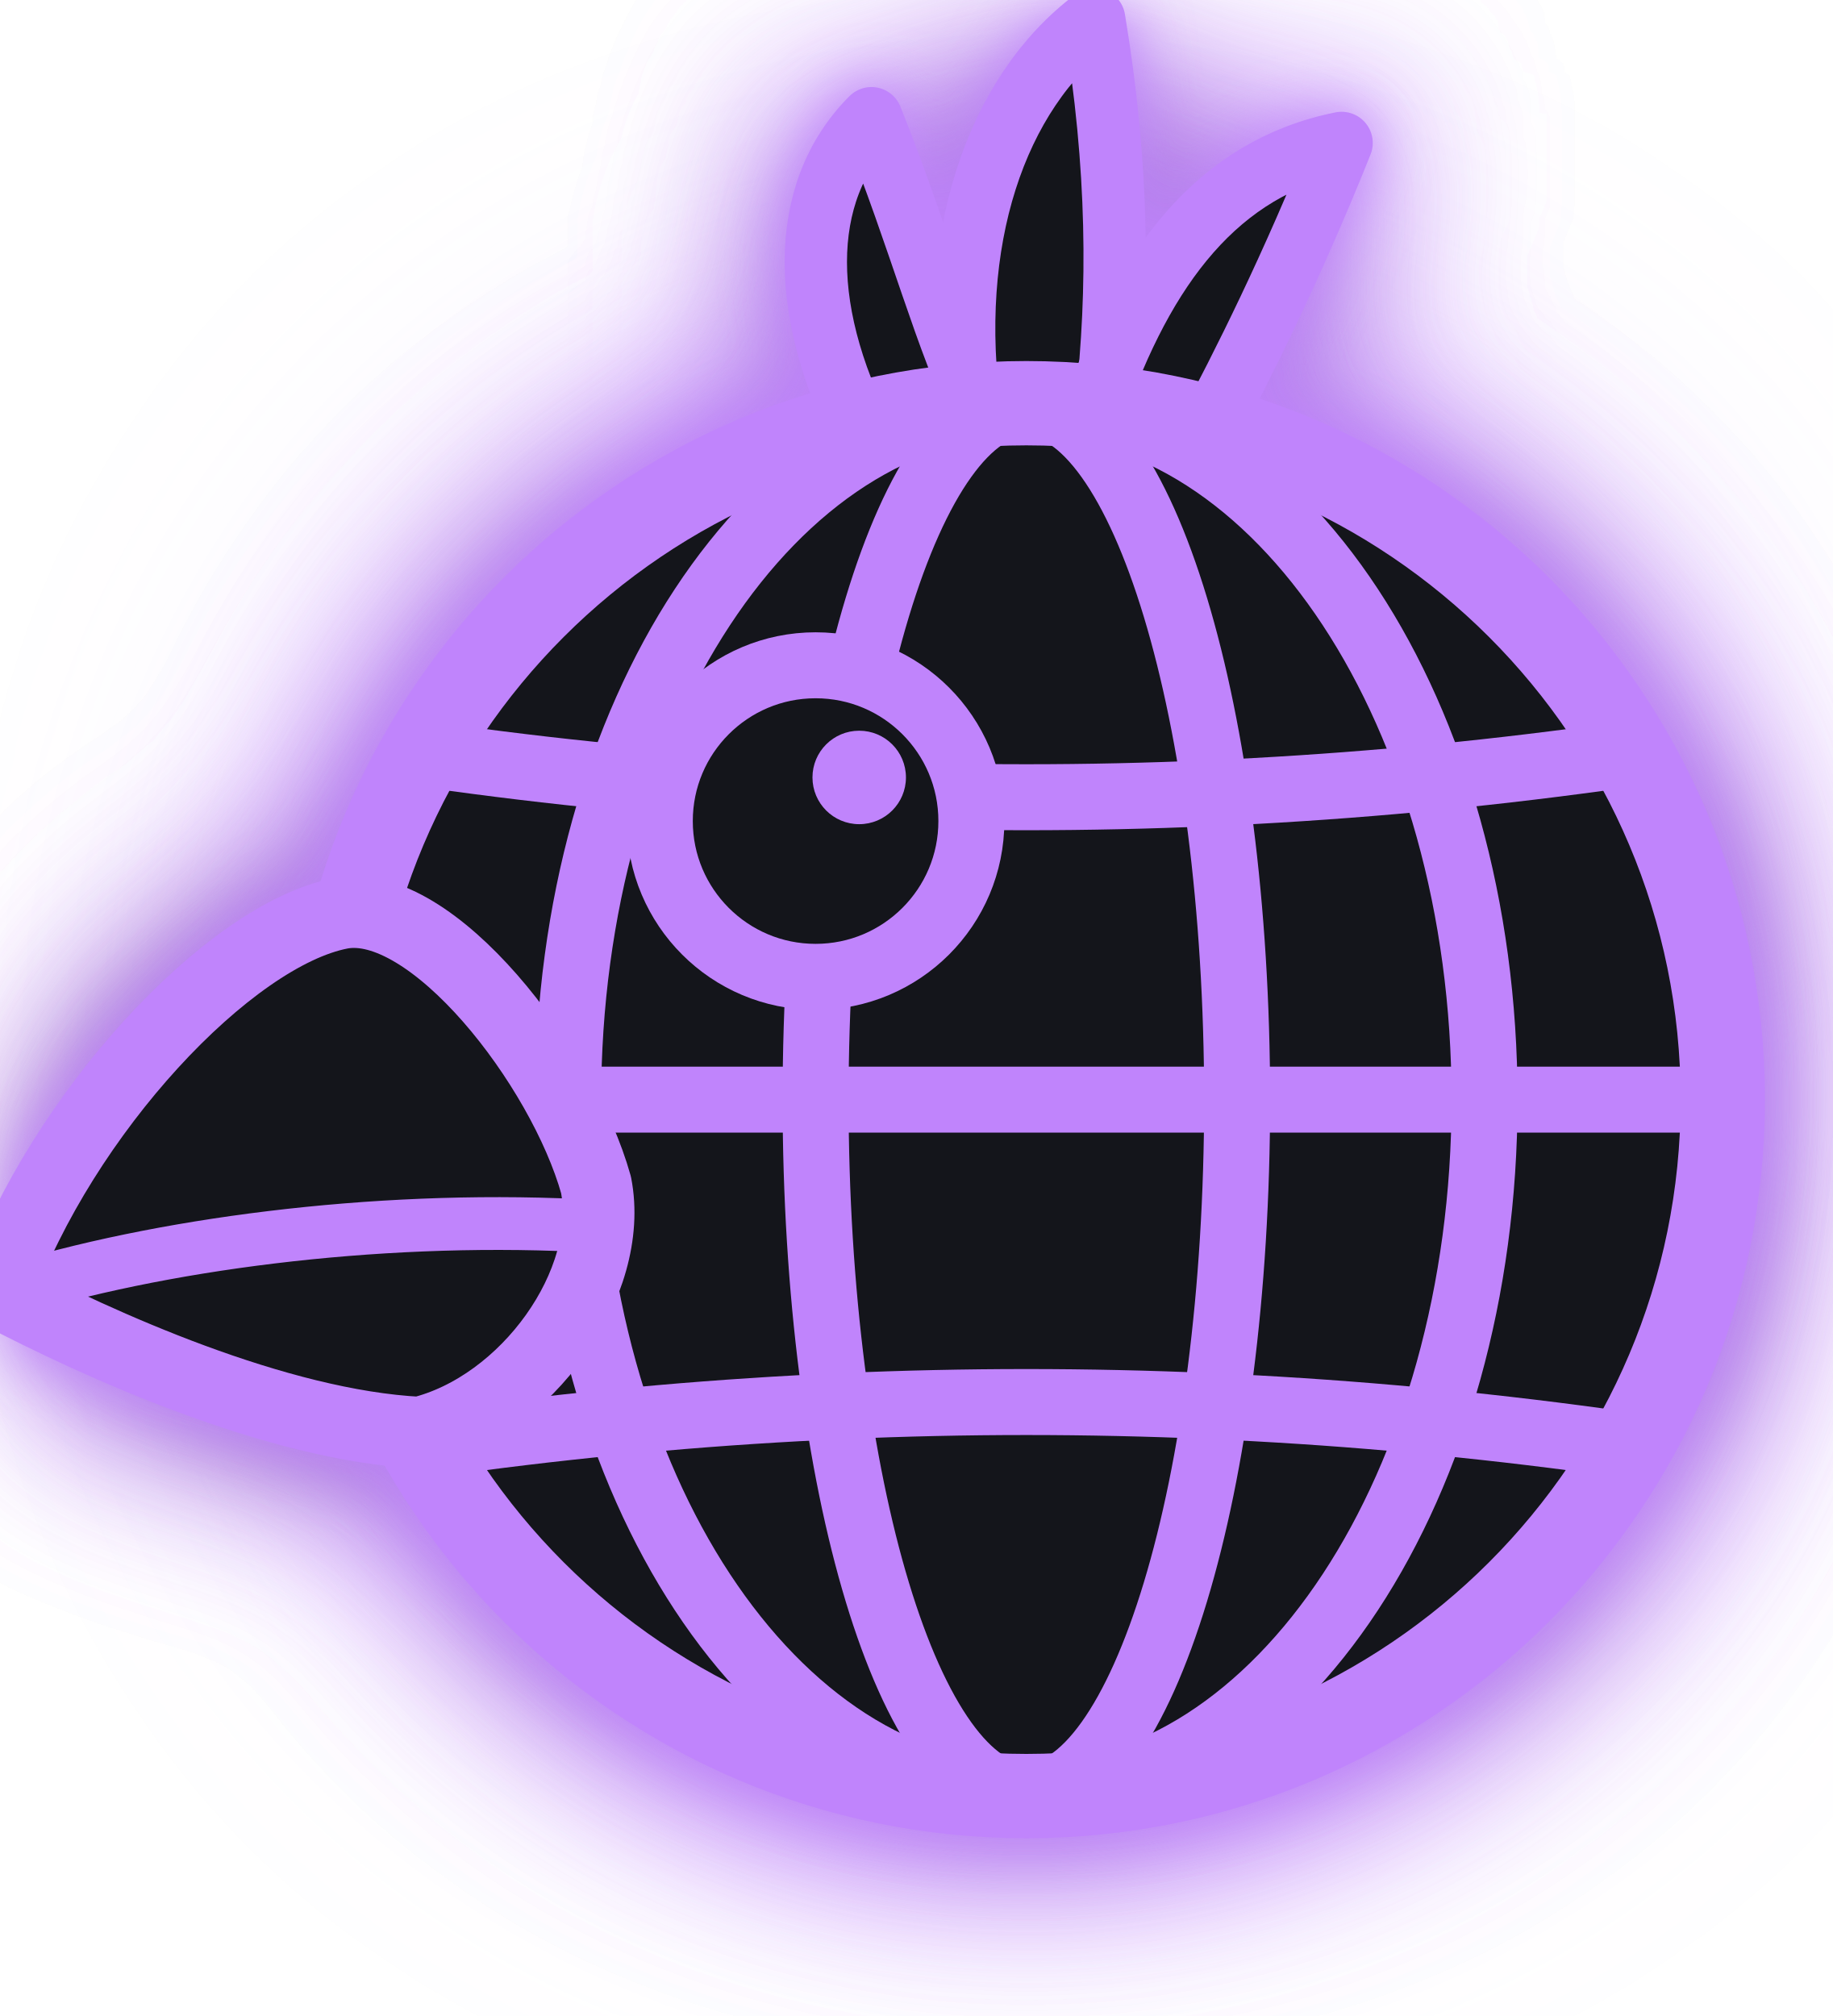
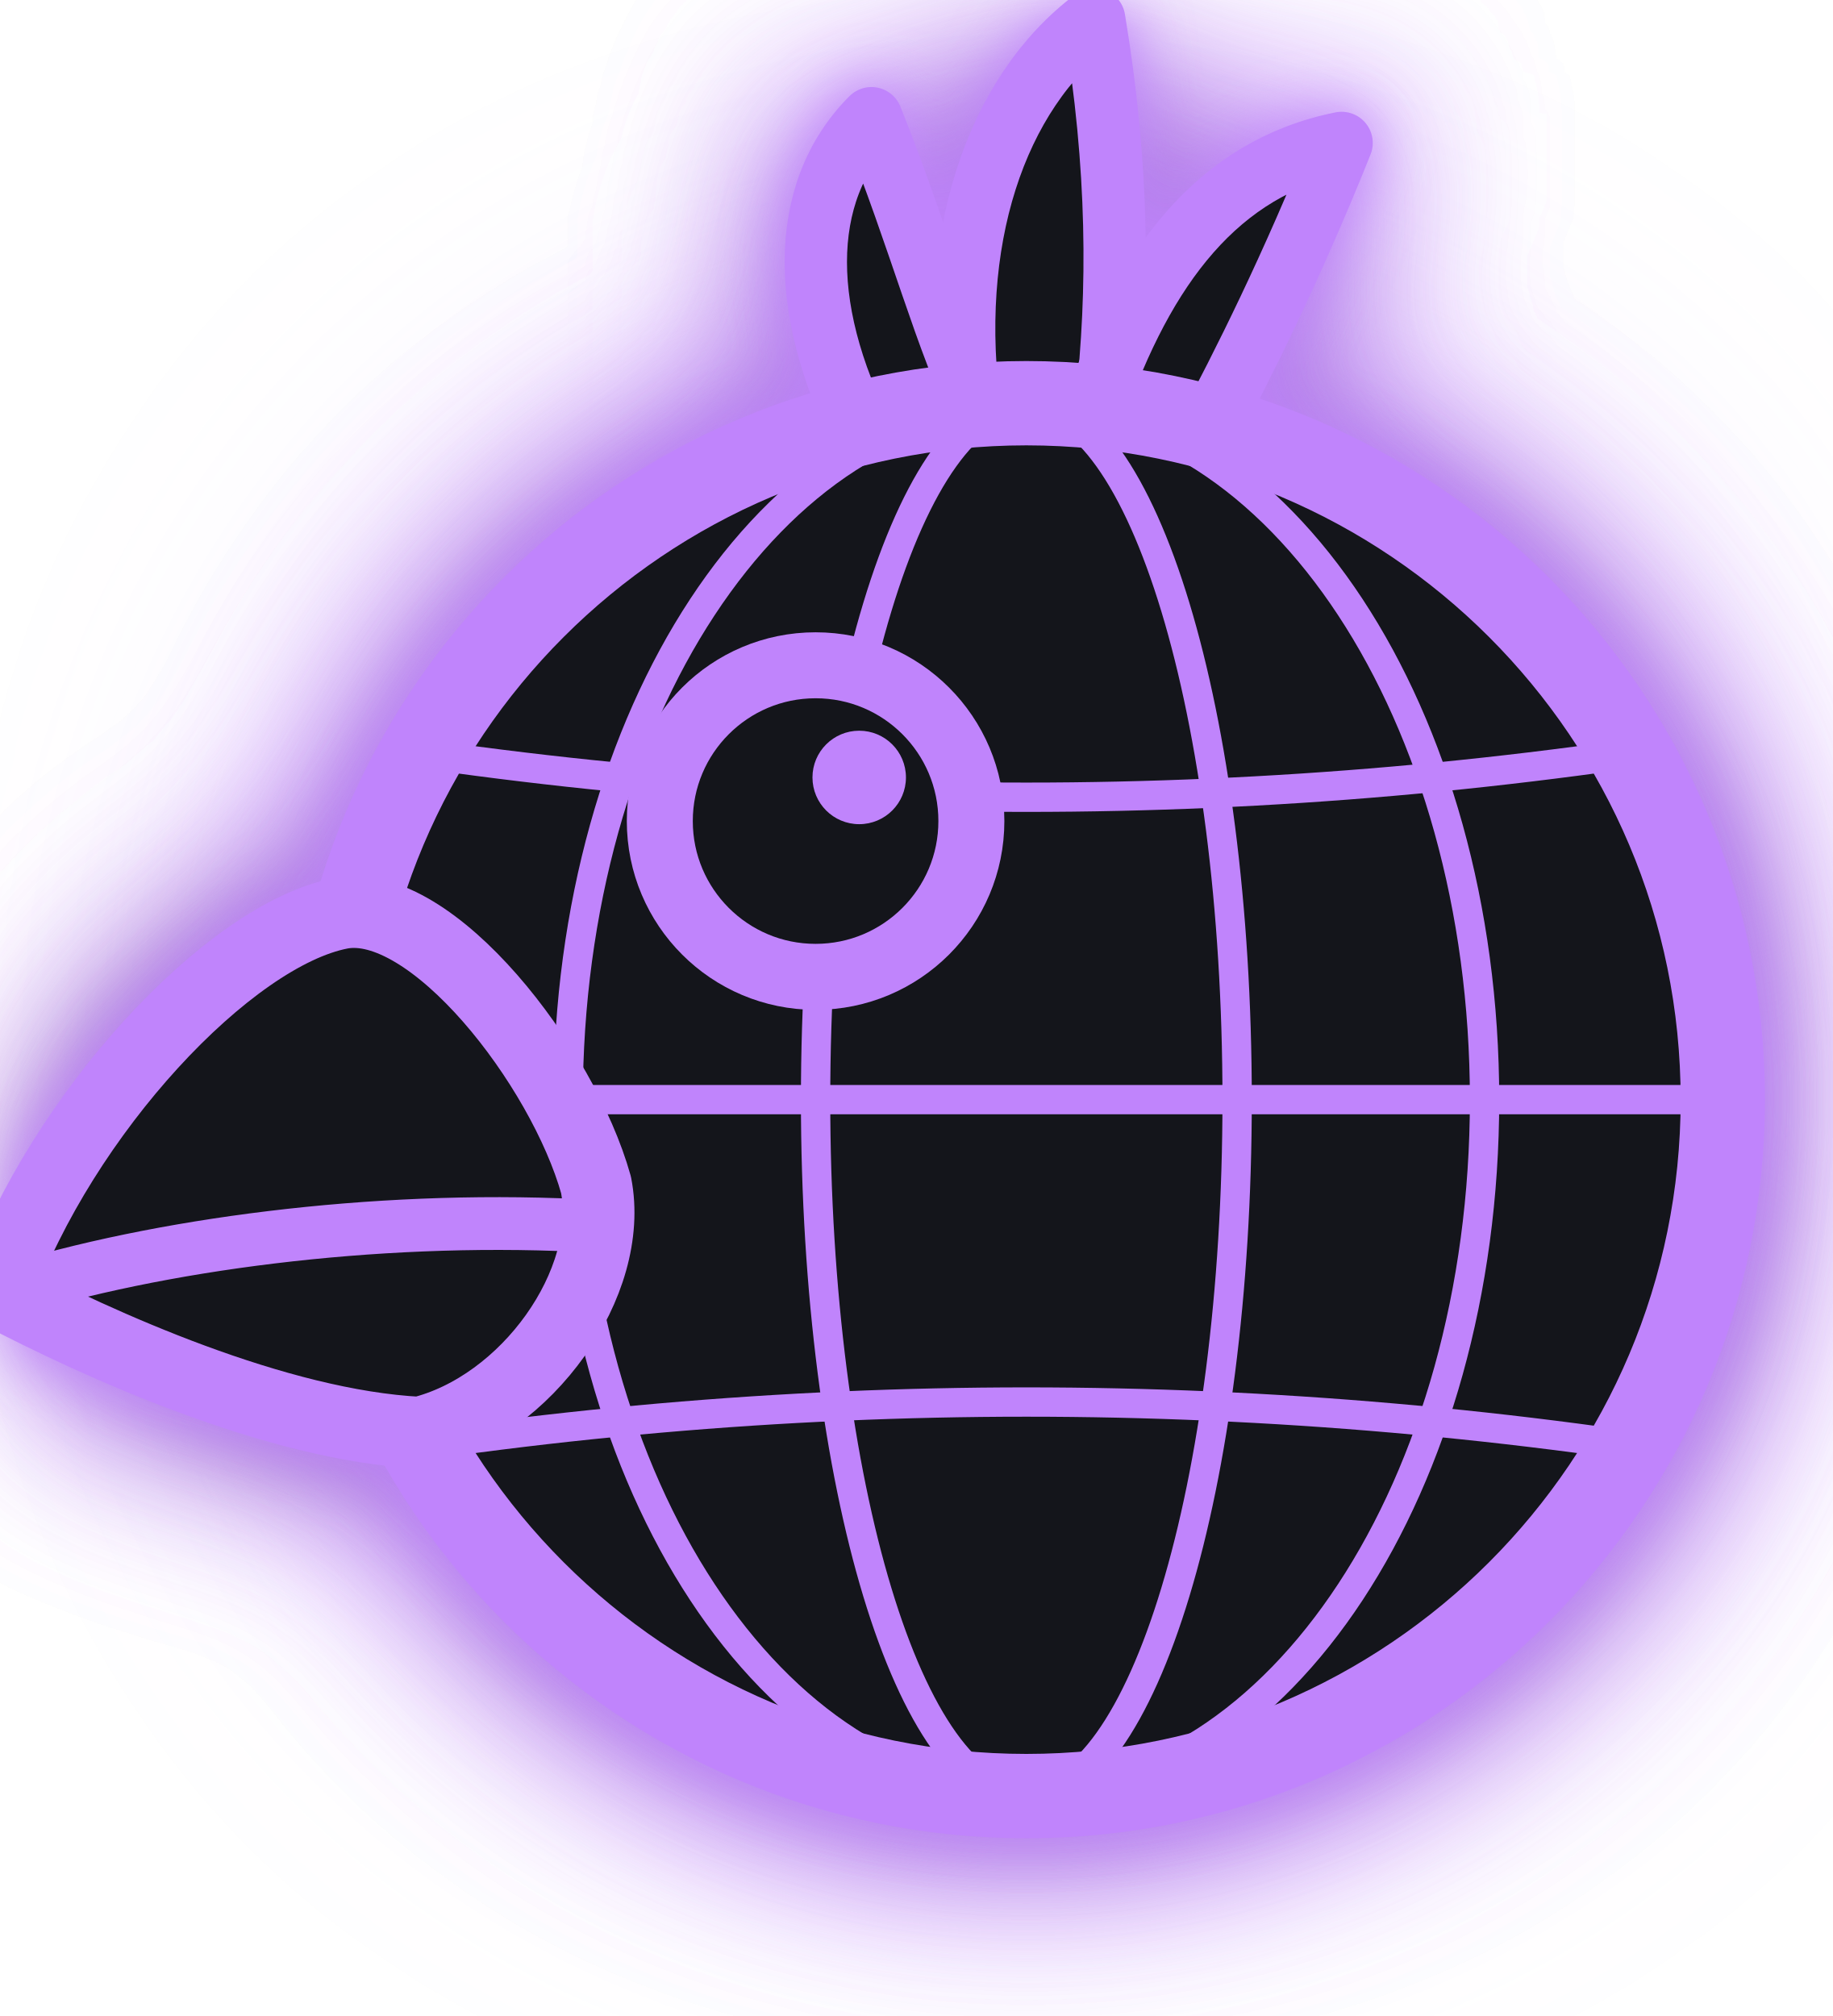
<svg xmlns="http://www.w3.org/2000/svg" viewBox="0 -10 100 110" overflow="visible">
  <defs>
-     <filter id="ha320" x="-50%" y="-50%" width="200%" height="200%">
+     <filter id="ha370" x="-50%" y="-50%" width="200%" height="200%">
      <feGaussianBlur stdDeviation="8" />
    </filter>
  </defs>
-   <circle cx="56" cy="48" r="40" fill="#c084fc" opacity="0.5" filter="url(#ha320)" />
+   <circle cx="56" cy="48" r="40" fill="#c084fc" opacity="0.5" filter="url(#ha370)" />
  <defs>
-     <filter id="ne20" x="-40%" y="-40%" width="180%" height="180%">
+     <filter id="ne70" x="-40%" y="-40%" width="180%" height="180%">
      <feGaussianBlur in="SourceGraphic" stdDeviation="1.6" result="a" />
      <feGaussianBlur in="SourceGraphic" stdDeviation="5" result="b" />
      <feMerge>
        <feMergeNode in="b" />
        <feMergeNode in="b" />
        <feMergeNode in="a" />
      </feMerge>
    </filter>
  </defs>
-   <g filter="url(#ne20)" opacity="1.0">
+   <g filter="url(#ne70)" opacity="1.0">
    <defs>
-       <clipPath id="s20">
+       <clipPath id="s70">
        <circle cx="56" cy="50" r="38" />
      </clipPath>
    </defs>
    <g transform="translate(57 14) scale(1.35) translate(-57 -14)">
      <path d="M 50 14.5 C 47 9 47 4 50 1 C 52 6 53 10 54.5 13 Z" fill="#14151b" stroke="#c084fc" stroke-width="2.519" stroke-linejoin="round" />
      <path d="M 54 13 C 53 6 55 0 59 -3 C 60 3 60 8 59.5 12.5 Z" fill="#14151b" stroke="#c084fc" stroke-width="2.519" stroke-linejoin="round" />
      <path d="M 59 12.8 C 61 7 64 3 69 2 C 67 7 65 11 63.5 13.8 Z" fill="#14151b" stroke="#c084fc" stroke-width="2.519" stroke-linejoin="round" />
    </g>
    <circle cx="56" cy="50" r="38" fill="#14151b" />
-     <g fill="none" stroke="#c084fc" stroke-width="3.6" clip-path="url(#s20)">
+     <g fill="none" stroke="#c084fc" stroke-width="1.6" clip-path="url(#s70)">
      <line x1="18" y1="50" x2="94" y2="50" />
      <path d="M 16 30 Q 56 37 96 30" />
      <path d="M 16 70 Q 56 63 96 70" />
      <ellipse cx="56" cy="50" rx="11.5" ry="38" />
      <ellipse cx="56" cy="50" rx="25" ry="38" />
    </g>
    <circle cx="44.5" cy="34.8" r="8.5" fill="#14151b" stroke="#c084fc" stroke-width="3.6" />
    <circle cx="46.88" cy="32.42" r="2.55" fill="#c084fc" />
    <circle cx="56" cy="50" r="38" fill="none" stroke="#c084fc" stroke-width="4.6" />
    <g transform="translate(32 54) scale(1.3) translate(-32 -54)">
      <path d="M 7.3 59 C 10 51.5 17 44 21.7 43.1 C 25.5 42.4 31 49.5 32.4 54.5 C 33.2 58.6 29.5 63.8 25 64.9 C 19 64.6 11.5 61.2 7.3 59 Z" fill="#14151b" stroke="#c084fc" stroke-width="3.008" stroke-linejoin="round" />
      <path d="M 7.6 59 C 14 57 23 55.8 31.6 56.2" fill="none" stroke="#c084fc" stroke-width="2.215" stroke-linecap="round" />
    </g>
  </g>
  <defs>
-     <clipPath id="s20">
+     <clipPath id="s70">
      <circle cx="56" cy="50" r="38" />
    </clipPath>
  </defs>
  <g transform="translate(57 14) scale(1.35) translate(-57 -14)">
    <path d="M 50 14.5 C 47 9 47 4 50 1 C 52 6 53 10 54.5 13 Z" fill="#14151b" stroke="#c084fc" stroke-width="2.519" stroke-linejoin="round" />
    <path d="M 54 13 C 53 6 55 0 59 -3 C 60 3 60 8 59.5 12.5 Z" fill="#14151b" stroke="#c084fc" stroke-width="2.519" stroke-linejoin="round" />
    <path d="M 59 12.8 C 61 7 64 3 69 2 C 67 7 65 11 63.5 13.8 Z" fill="#14151b" stroke="#c084fc" stroke-width="2.519" stroke-linejoin="round" />
  </g>
  <circle cx="56" cy="50" r="38" fill="#14151b" />
-   <g fill="none" stroke="#c084fc" stroke-width="3.6" clip-path="url(#s20)">
+   <g fill="none" stroke="#c084fc" stroke-width="1.6" clip-path="url(#s70)">
    <line x1="18" y1="50" x2="94" y2="50" />
    <path d="M 16 30 Q 56 37 96 30" />
    <path d="M 16 70 Q 56 63 96 70" />
    <ellipse cx="56" cy="50" rx="11.5" ry="38" />
    <ellipse cx="56" cy="50" rx="25" ry="38" />
  </g>
  <circle cx="44.5" cy="34.8" r="8.5" fill="#14151b" stroke="#c084fc" stroke-width="3.6" />
  <circle cx="46.88" cy="32.42" r="2.55" fill="#c084fc" />
  <circle cx="56" cy="50" r="38" fill="none" stroke="#c084fc" stroke-width="4.6" />
  <g transform="translate(32 54) scale(1.3) translate(-32 -54)">
    <path d="M 7.3 59 C 10 51.5 17 44 21.7 43.1 C 25.5 42.4 31 49.5 32.4 54.5 C 33.2 58.6 29.5 63.8 25 64.9 C 19 64.6 11.5 61.2 7.3 59 Z" fill="#14151b" stroke="#c084fc" stroke-width="3.008" stroke-linejoin="round" />
    <path d="M 7.6 59 C 14 57 23 55.8 31.6 56.2" fill="none" stroke="#c084fc" stroke-width="2.215" stroke-linecap="round" />
  </g>
</svg>
